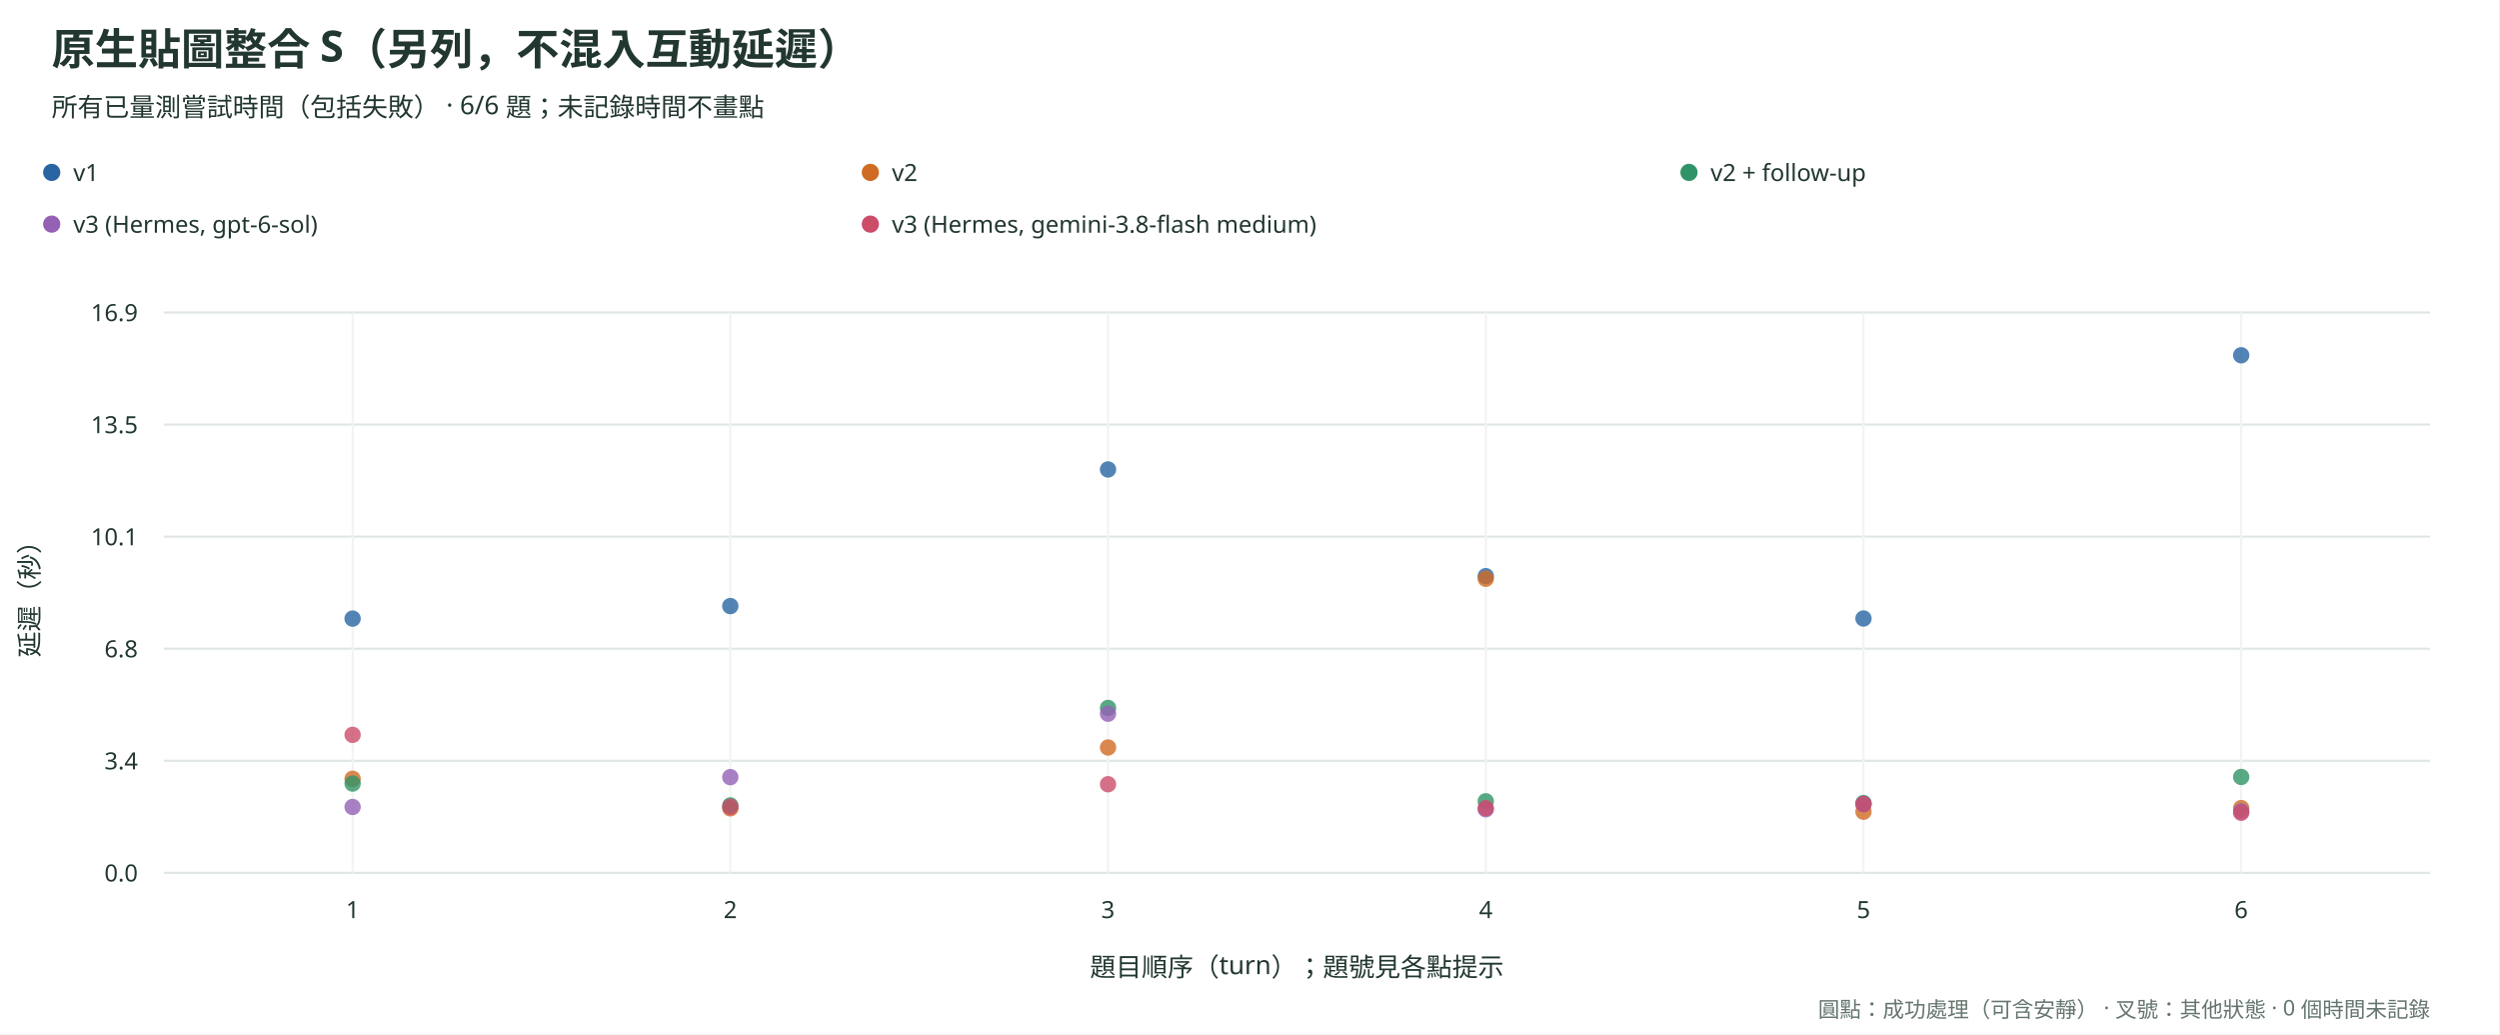
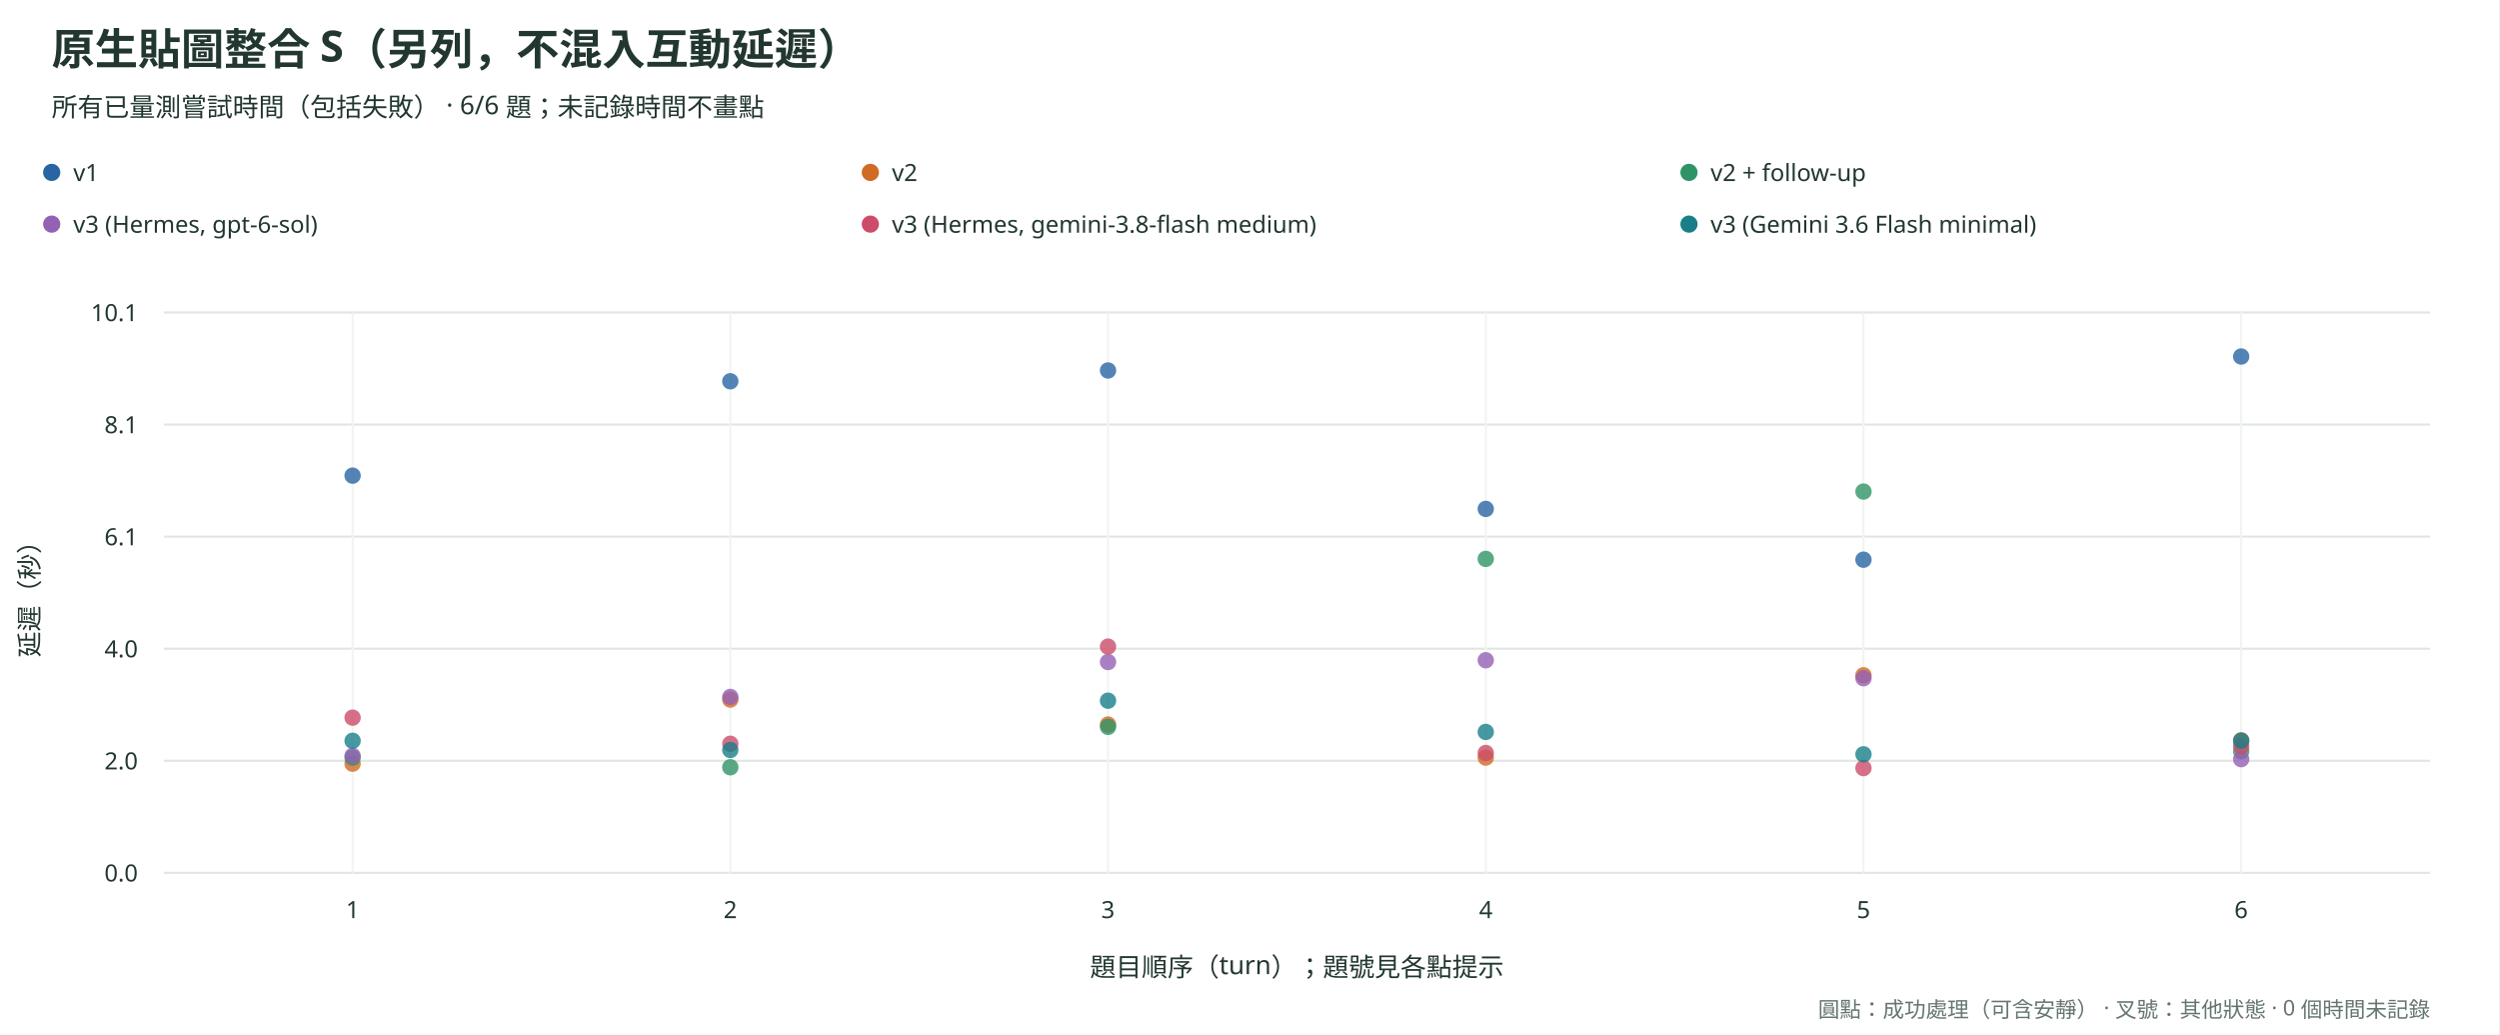
<svg xmlns="http://www.w3.org/2000/svg" viewBox="0 0 1160 480" role="img" aria-labelledby="title desc">
  <rect width="100%" height="100%" fill="#fff" />
  <g font-family="system-ui, sans-serif" fill="#21372f">
    <text x="24" y="30" font-size="20" font-weight="700">原生貼圖整合 S（另列，不混入互動延遲）</text>
    <text x="24" y="54" font-size="12">所有已量測嘗試時間（包括失敗） · 6/6 題；未記錄時間不畫點</text>
    <circle cx="24" cy="80" r="4" fill="#2965a2" />
    <text x="34" y="84" font-size="11">v1</text>
    <circle cx="404" cy="80" r="4" fill="#d06b23" />
    <text x="414" y="84" font-size="11">v2</text>
    <circle cx="784" cy="80" r="4" fill="#309367" />
    <text x="794" y="84" font-size="11">v2 + follow-up</text>
    <circle cx="24" cy="104" r="4" fill="#9461b5" />
    <text x="34" y="108" font-size="11">v3 (Hermes, gpt-6-sol)</text>
    <circle cx="404" cy="104" r="4" fill="#cc4c6a" />
    <text x="414" y="108" font-size="11">v3 (Hermes, gemini-3.8-flash medium)</text>
+     <circle cx="784" cy="104" r="4" fill="#187f89" />
+     <text x="794" y="108" font-size="11">v3 (Gemini 3.6 Flash minimal)</text>
    <path d="M76 405.0H1128" stroke="#e0e7e2" />
    <text x="64" y="409.0" text-anchor="end" font-size="11">0.0</text>
    <path d="M76 353.0H1128" stroke="#e0e7e2" />
-     <text x="64" y="357.0" text-anchor="end" font-size="11">3.4</text>
+     <text x="64" y="357.0" text-anchor="end" font-size="11">2.0</text>
    <path d="M76 301.0H1128" stroke="#e0e7e2" />
-     <text x="64" y="305.0" text-anchor="end" font-size="11">6.8</text>
+     <text x="64" y="305.0" text-anchor="end" font-size="11">4.0</text>
    <path d="M76 249.0H1128" stroke="#e0e7e2" />
-     <text x="64" y="253.0" text-anchor="end" font-size="11">10.1</text>
+     <text x="64" y="253.0" text-anchor="end" font-size="11">6.1</text>
    <path d="M76 197.0H1128" stroke="#e0e7e2" />
-     <text x="64" y="201.0" text-anchor="end" font-size="11">13.5</text>
+     <text x="64" y="201.0" text-anchor="end" font-size="11">8.1</text>
    <path d="M76 145.0H1128" stroke="#e0e7e2" />
-     <text x="64" y="149.0" text-anchor="end" font-size="11">16.9</text>
+     <text x="64" y="149.0" text-anchor="end" font-size="11">10.1</text>
    <path d="M163.7 145V405" stroke="#f1f4f1" />
    <text x="163.7" y="426" text-anchor="middle" font-size="11">1</text>
    <path d="M339.0 145V405" stroke="#f1f4f1" />
    <text x="339.0" y="426" text-anchor="middle" font-size="11">2</text>
    <path d="M514.3 145V405" stroke="#f1f4f1" />
    <text x="514.3" y="426" text-anchor="middle" font-size="11">3</text>
    <path d="M689.7 145V405" stroke="#f1f4f1" />
    <text x="689.7" y="426" text-anchor="middle" font-size="11">4</text>
    <path d="M865.0 145V405" stroke="#f1f4f1" />
    <text x="865.0" y="426" text-anchor="middle" font-size="11">5</text>
    <path d="M1040.3 145V405" stroke="#f1f4f1" />
    <text x="1040.3" y="426" text-anchor="middle" font-size="11">6</text>
    <g data-case="S001" data-arm="v1">
-       <circle cx="163.67" cy="287.04" r="3.8" fill="#2965a2" fill-opacity=".8" />
+       <circle cx="163.67" cy="220.70" r="3.8" fill="#2965a2" fill-opacity=".8" />
    </g>
    <g data-case="S001" data-arm="v2">
-       <circle cx="163.67" cy="361.35" r="3.8" fill="#d06b23" fill-opacity=".8" />
+       <circle cx="163.67" cy="354.36" r="3.8" fill="#d06b23" fill-opacity=".8" />
    </g>
    <g data-case="S001" data-arm="v2_followup">
-       <circle cx="163.67" cy="363.57" r="3.8" fill="#309367" fill-opacity=".8" />
+       <circle cx="163.67" cy="351.56" r="3.8" fill="#309367" fill-opacity=".8" />
    </g>
    <g data-case="S001" data-arm="v3_hermes_gpt6_sol">
-       <circle cx="163.67" cy="374.44" r="3.8" fill="#9461b5" fill-opacity=".8" />
+       <circle cx="163.67" cy="350.68" r="3.8" fill="#9461b5" fill-opacity=".8" />
    </g>
    <g data-case="S001" data-arm="v3_hermes_gemini">
-       <circle cx="163.67" cy="340.97" r="3.8" fill="#cc4c6a" fill-opacity=".8" />
+       <circle cx="163.67" cy="332.99" r="3.8" fill="#cc4c6a" fill-opacity=".8" />
+     </g>
+     <g data-case="S001" data-arm="v3_gemini_minimal">
+       <circle cx="163.67" cy="343.73" r="3.8" fill="#187f89" fill-opacity=".8" />
    </g>
    <g data-case="S002" data-arm="v1">
-       <circle cx="339.00" cy="281.22" r="3.8" fill="#2965a2" fill-opacity=".8" />
+       <circle cx="339.00" cy="176.91" r="3.8" fill="#2965a2" fill-opacity=".8" />
    </g>
    <g data-case="S002" data-arm="v2">
-       <circle cx="339.00" cy="375.05" r="3.8" fill="#d06b23" fill-opacity=".8" />
+       <circle cx="339.00" cy="324.59" r="3.8" fill="#d06b23" fill-opacity=".8" />
    </g>
    <g data-case="S002" data-arm="v2_followup">
-       <circle cx="339.00" cy="373.72" r="3.8" fill="#309367" fill-opacity=".8" />
+       <circle cx="339.00" cy="356.01" r="3.8" fill="#309367" fill-opacity=".8" />
    </g>
    <g data-case="S002" data-arm="v3_hermes_gpt6_sol">
-       <circle cx="339.00" cy="360.60" r="3.8" fill="#9461b5" fill-opacity=".8" />
+       <circle cx="339.00" cy="323.38" r="3.8" fill="#9461b5" fill-opacity=".8" />
    </g>
    <g data-case="S002" data-arm="v3_hermes_gemini">
-       <circle cx="339.00" cy="374.33" r="3.8" fill="#cc4c6a" fill-opacity=".8" />
+       <circle cx="339.00" cy="345.11" r="3.8" fill="#cc4c6a" fill-opacity=".8" />
+     </g>
+     <g data-case="S002" data-arm="v3_gemini_minimal">
+       <circle cx="339.00" cy="347.99" r="3.8" fill="#187f89" fill-opacity=".8" />
    </g>
    <g data-case="S003" data-arm="v1">
-       <circle cx="514.33" cy="217.83" r="3.8" fill="#2965a2" fill-opacity=".8" />
+       <circle cx="514.33" cy="171.90" r="3.8" fill="#2965a2" fill-opacity=".8" />
    </g>
    <g data-case="S003" data-arm="v2">
-       <circle cx="514.33" cy="346.84" r="3.8" fill="#d06b23" fill-opacity=".8" />
+       <circle cx="514.33" cy="336.18" r="3.8" fill="#d06b23" fill-opacity=".8" />
    </g>
    <g data-case="S003" data-arm="v2_followup">
-       <circle cx="514.33" cy="328.49" r="3.8" fill="#309367" fill-opacity=".8" />
+       <circle cx="514.33" cy="337.27" r="3.8" fill="#309367" fill-opacity=".8" />
    </g>
    <g data-case="S003" data-arm="v3_hermes_gpt6_sol">
-       <circle cx="514.33" cy="331.16" r="3.8" fill="#9461b5" fill-opacity=".8" />
+       <circle cx="514.33" cy="307.18" r="3.8" fill="#9461b5" fill-opacity=".8" />
    </g>
    <g data-case="S003" data-arm="v3_hermes_gemini">
-       <circle cx="514.33" cy="363.89" r="3.8" fill="#cc4c6a" fill-opacity=".8" />
+       <circle cx="514.33" cy="300.03" r="3.8" fill="#cc4c6a" fill-opacity=".8" />
+     </g>
+     <g data-case="S003" data-arm="v3_gemini_minimal">
+       <circle cx="514.33" cy="325.13" r="3.8" fill="#187f89" fill-opacity=".8" />
    </g>
    <g data-case="S004" data-arm="v1">
-       <circle cx="689.67" cy="267.34" r="3.8" fill="#2965a2" fill-opacity=".8" />
+       <circle cx="689.67" cy="236.14" r="3.8" fill="#2965a2" fill-opacity=".8" />
    </g>
    <g data-case="S004" data-arm="v2">
-       <circle cx="689.67" cy="268.55" r="3.8" fill="#d06b23" fill-opacity=".8" />
+       <circle cx="689.67" cy="351.52" r="3.8" fill="#d06b23" fill-opacity=".8" />
    </g>
    <g data-case="S004" data-arm="v2_followup">
-       <circle cx="689.67" cy="371.79" r="3.8" fill="#309367" fill-opacity=".8" />
+       <circle cx="689.67" cy="259.32" r="3.8" fill="#309367" fill-opacity=".8" />
    </g>
    <g data-case="S004" data-arm="v3_hermes_gpt6_sol">
-       <circle cx="689.67" cy="375.50" r="3.8" fill="#9461b5" fill-opacity=".8" />
+       <circle cx="689.67" cy="306.35" r="3.8" fill="#9461b5" fill-opacity=".8" />
    </g>
    <g data-case="S004" data-arm="v3_hermes_gemini">
-       <circle cx="689.67" cy="374.96" r="3.8" fill="#cc4c6a" fill-opacity=".8" />
+       <circle cx="689.67" cy="349.39" r="3.8" fill="#cc4c6a" fill-opacity=".8" />
+     </g>
+     <g data-case="S004" data-arm="v3_gemini_minimal">
+       <circle cx="689.67" cy="339.62" r="3.8" fill="#187f89" fill-opacity=".8" />
    </g>
    <g data-case="S005" data-arm="v1">
-       <circle cx="865.00" cy="286.99" r="3.8" fill="#2965a2" fill-opacity=".8" />
+       <circle cx="865.00" cy="259.70" r="3.8" fill="#2965a2" fill-opacity=".8" />
    </g>
    <g data-case="S005" data-arm="v2">
-       <circle cx="865.00" cy="376.64" r="3.8" fill="#d06b23" fill-opacity=".8" />
+       <circle cx="865.00" cy="313.33" r="3.8" fill="#d06b23" fill-opacity=".8" />
    </g>
    <g data-case="S005" data-arm="v2_followup">
-       <circle cx="865.00" cy="372.59" r="3.8" fill="#309367" fill-opacity=".8" />
+       <circle cx="865.00" cy="228.09" r="3.8" fill="#309367" fill-opacity=".8" />
    </g>
    <g data-case="S005" data-arm="v3_hermes_gpt6_sol">
-       <circle cx="865.00" cy="373.17" r="3.8" fill="#9461b5" fill-opacity=".8" />
+       <circle cx="865.00" cy="314.70" r="3.8" fill="#9461b5" fill-opacity=".8" />
    </g>
    <g data-case="S005" data-arm="v3_hermes_gemini">
-       <circle cx="865.00" cy="373.06" r="3.8" fill="#cc4c6a" fill-opacity=".8" />
+       <circle cx="865.00" cy="356.39" r="3.8" fill="#cc4c6a" fill-opacity=".8" />
+     </g>
+     <g data-case="S005" data-arm="v3_gemini_minimal">
+       <circle cx="865.00" cy="350.00" r="3.8" fill="#187f89" fill-opacity=".8" />
    </g>
    <g data-case="S006" data-arm="v1">
-       <circle cx="1040.33" cy="164.85" r="3.8" fill="#2965a2" fill-opacity=".8" />
+       <circle cx="1040.33" cy="165.43" r="3.8" fill="#2965a2" fill-opacity=".8" />
    </g>
    <g data-case="S006" data-arm="v2">
-       <circle cx="1040.33" cy="374.95" r="3.8" fill="#d06b23" fill-opacity=".8" />
+       <circle cx="1040.33" cy="343.55" r="3.8" fill="#d06b23" fill-opacity=".8" />
    </g>
    <g data-case="S006" data-arm="v2_followup">
-       <circle cx="1040.33" cy="360.51" r="3.8" fill="#309367" fill-opacity=".8" />
+       <circle cx="1040.33" cy="348.62" r="3.8" fill="#309367" fill-opacity=".8" />
    </g>
    <g data-case="S006" data-arm="v3_hermes_gpt6_sol">
-       <circle cx="1040.33" cy="376.47" r="3.8" fill="#9461b5" fill-opacity=".8" />
+       <circle cx="1040.33" cy="352.25" r="3.8" fill="#9461b5" fill-opacity=".8" />
    </g>
    <g data-case="S006" data-arm="v3_hermes_gemini">
-       <circle cx="1040.33" cy="377.14" r="3.8" fill="#cc4c6a" fill-opacity=".8" />
+       <circle cx="1040.33" cy="346.29" r="3.8" fill="#cc4c6a" fill-opacity=".8" />
+     </g>
+     <g data-case="S006" data-arm="v3_gemini_minimal">
+       <circle cx="1040.33" cy="343.66" r="3.8" fill="#187f89" fill-opacity=".8" />
    </g>
    <text x="602.0" y="453" text-anchor="middle" font-size="12">題目順序（turn）；題號見各點提示</text>
    <text x="18" y="275" text-anchor="middle" font-size="12" transform="rotate(-90 18 275)">延遲（秒）</text>
    <text x="1128" y="472" text-anchor="end" fill="#65766e" font-size="10">圓點：成功處理（可含安靜） · 叉號：其他狀態 · 0 個時間未記錄</text>
  </g>
</svg>
